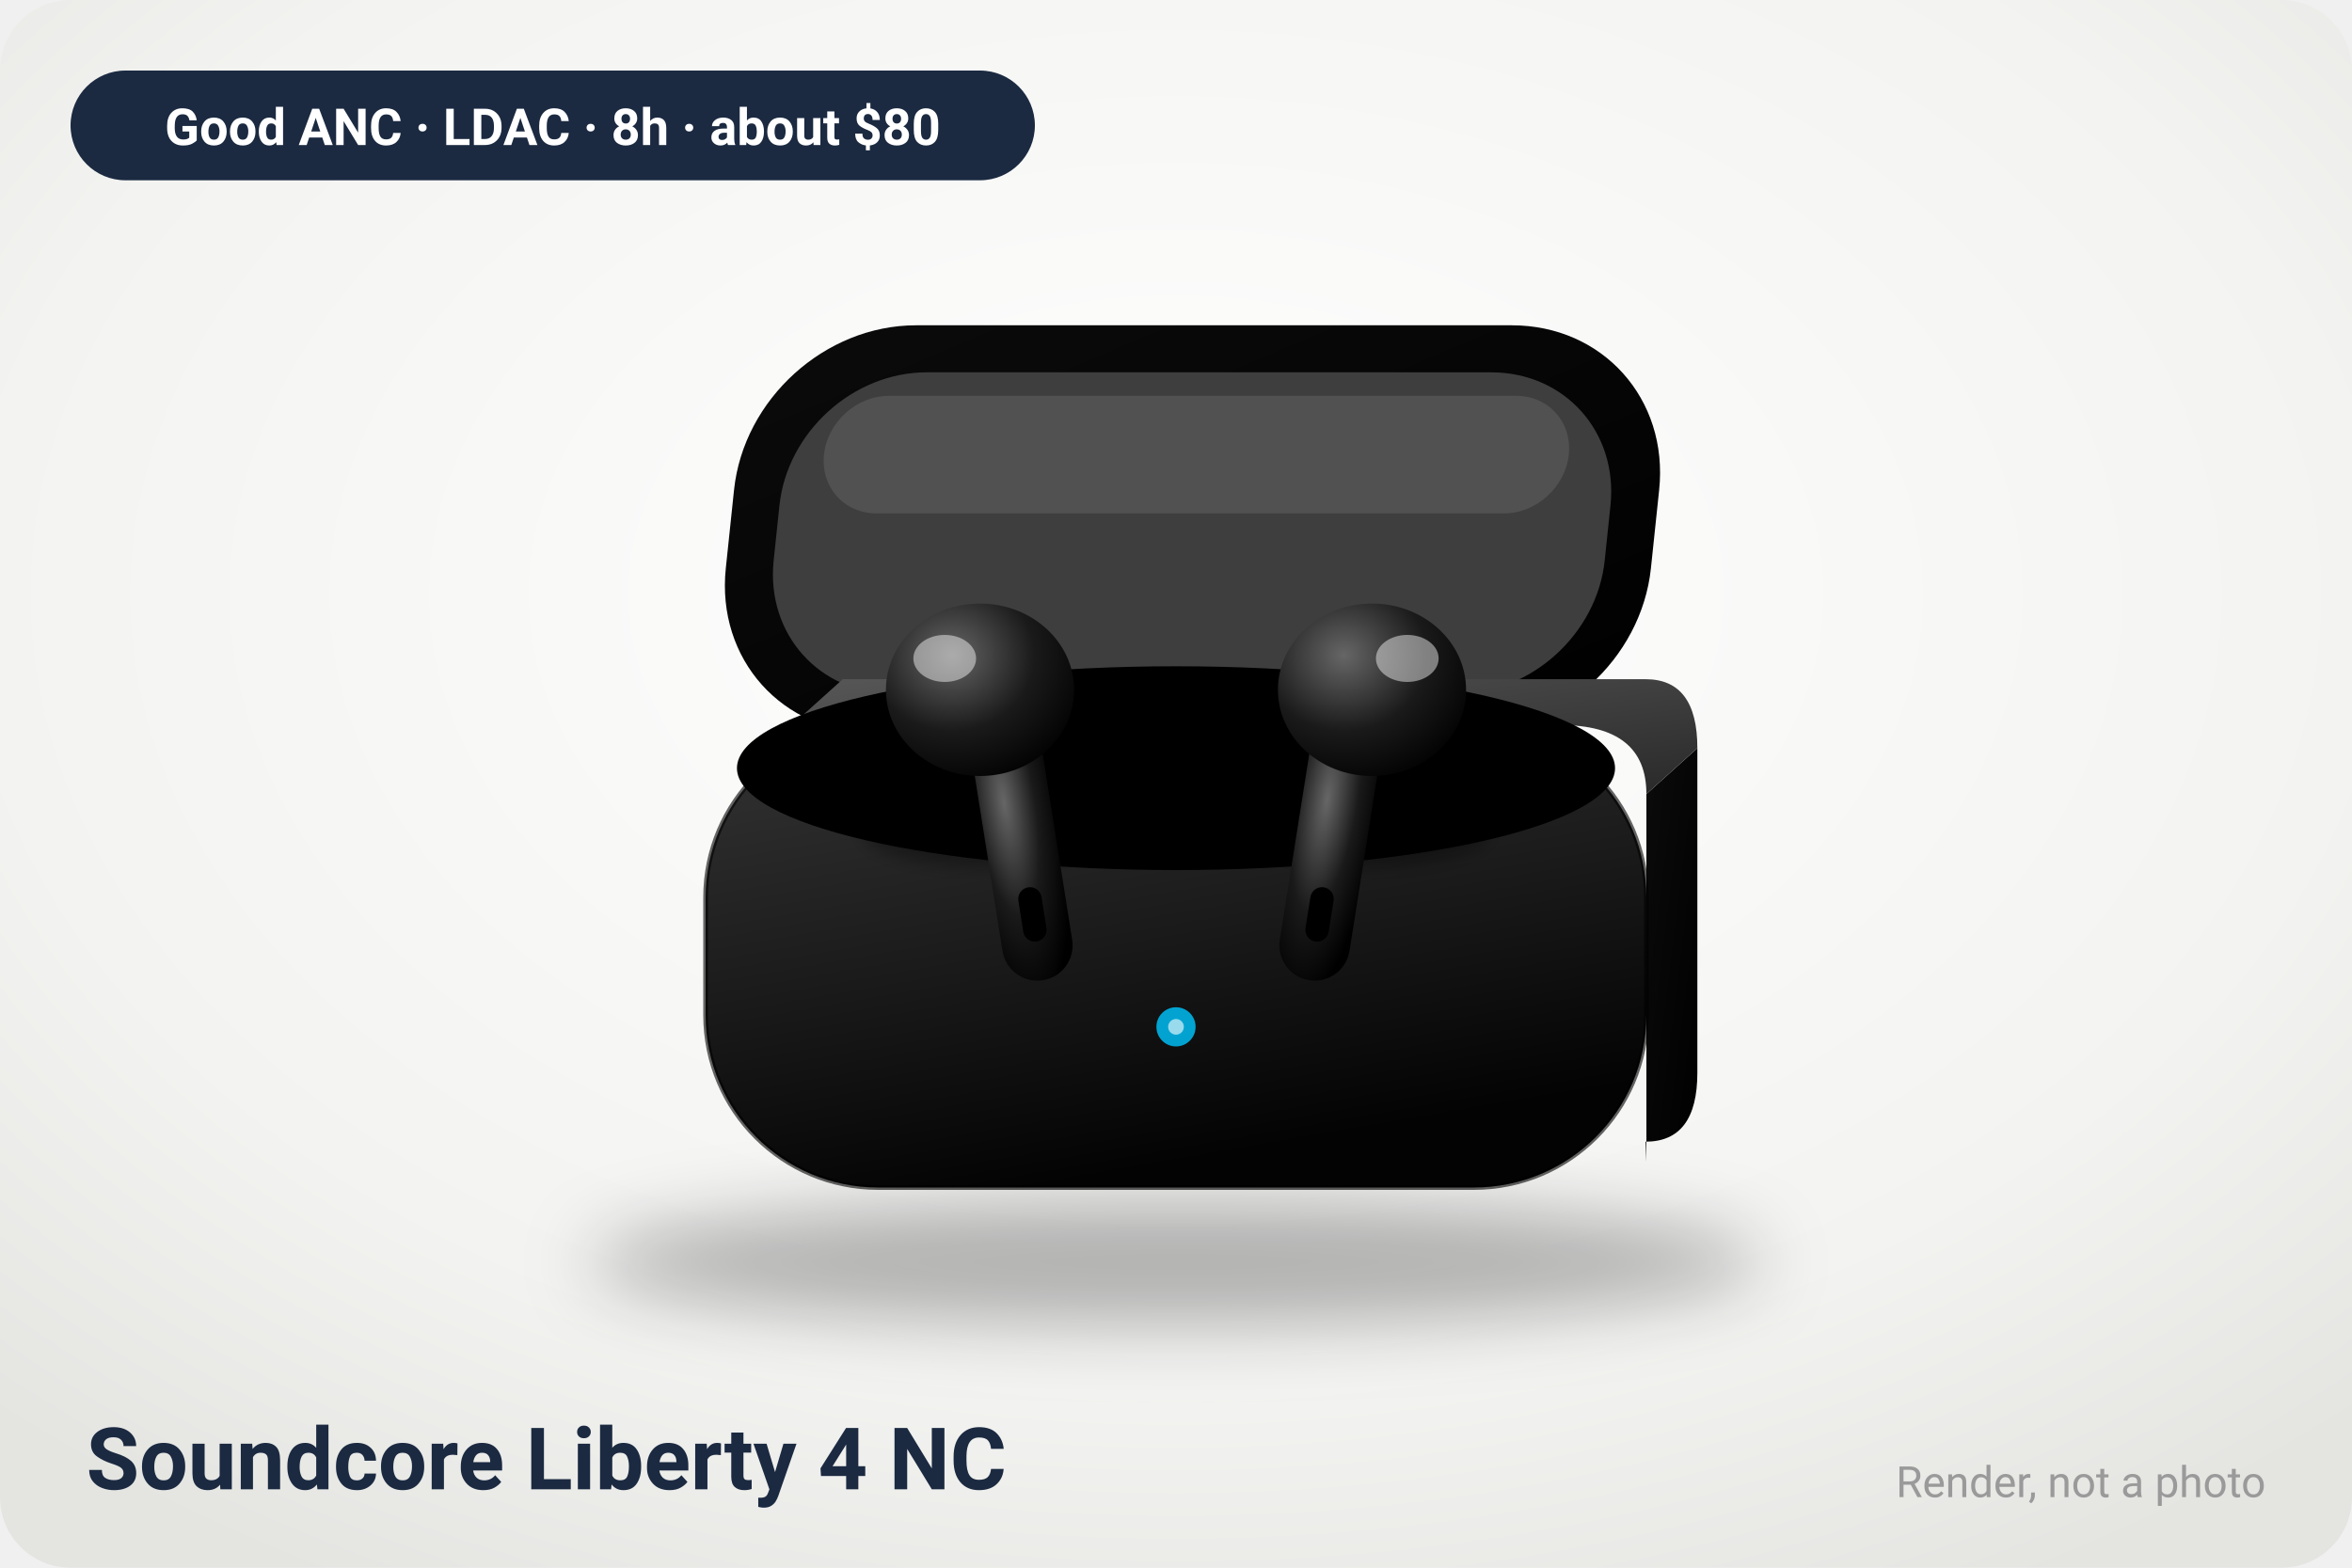
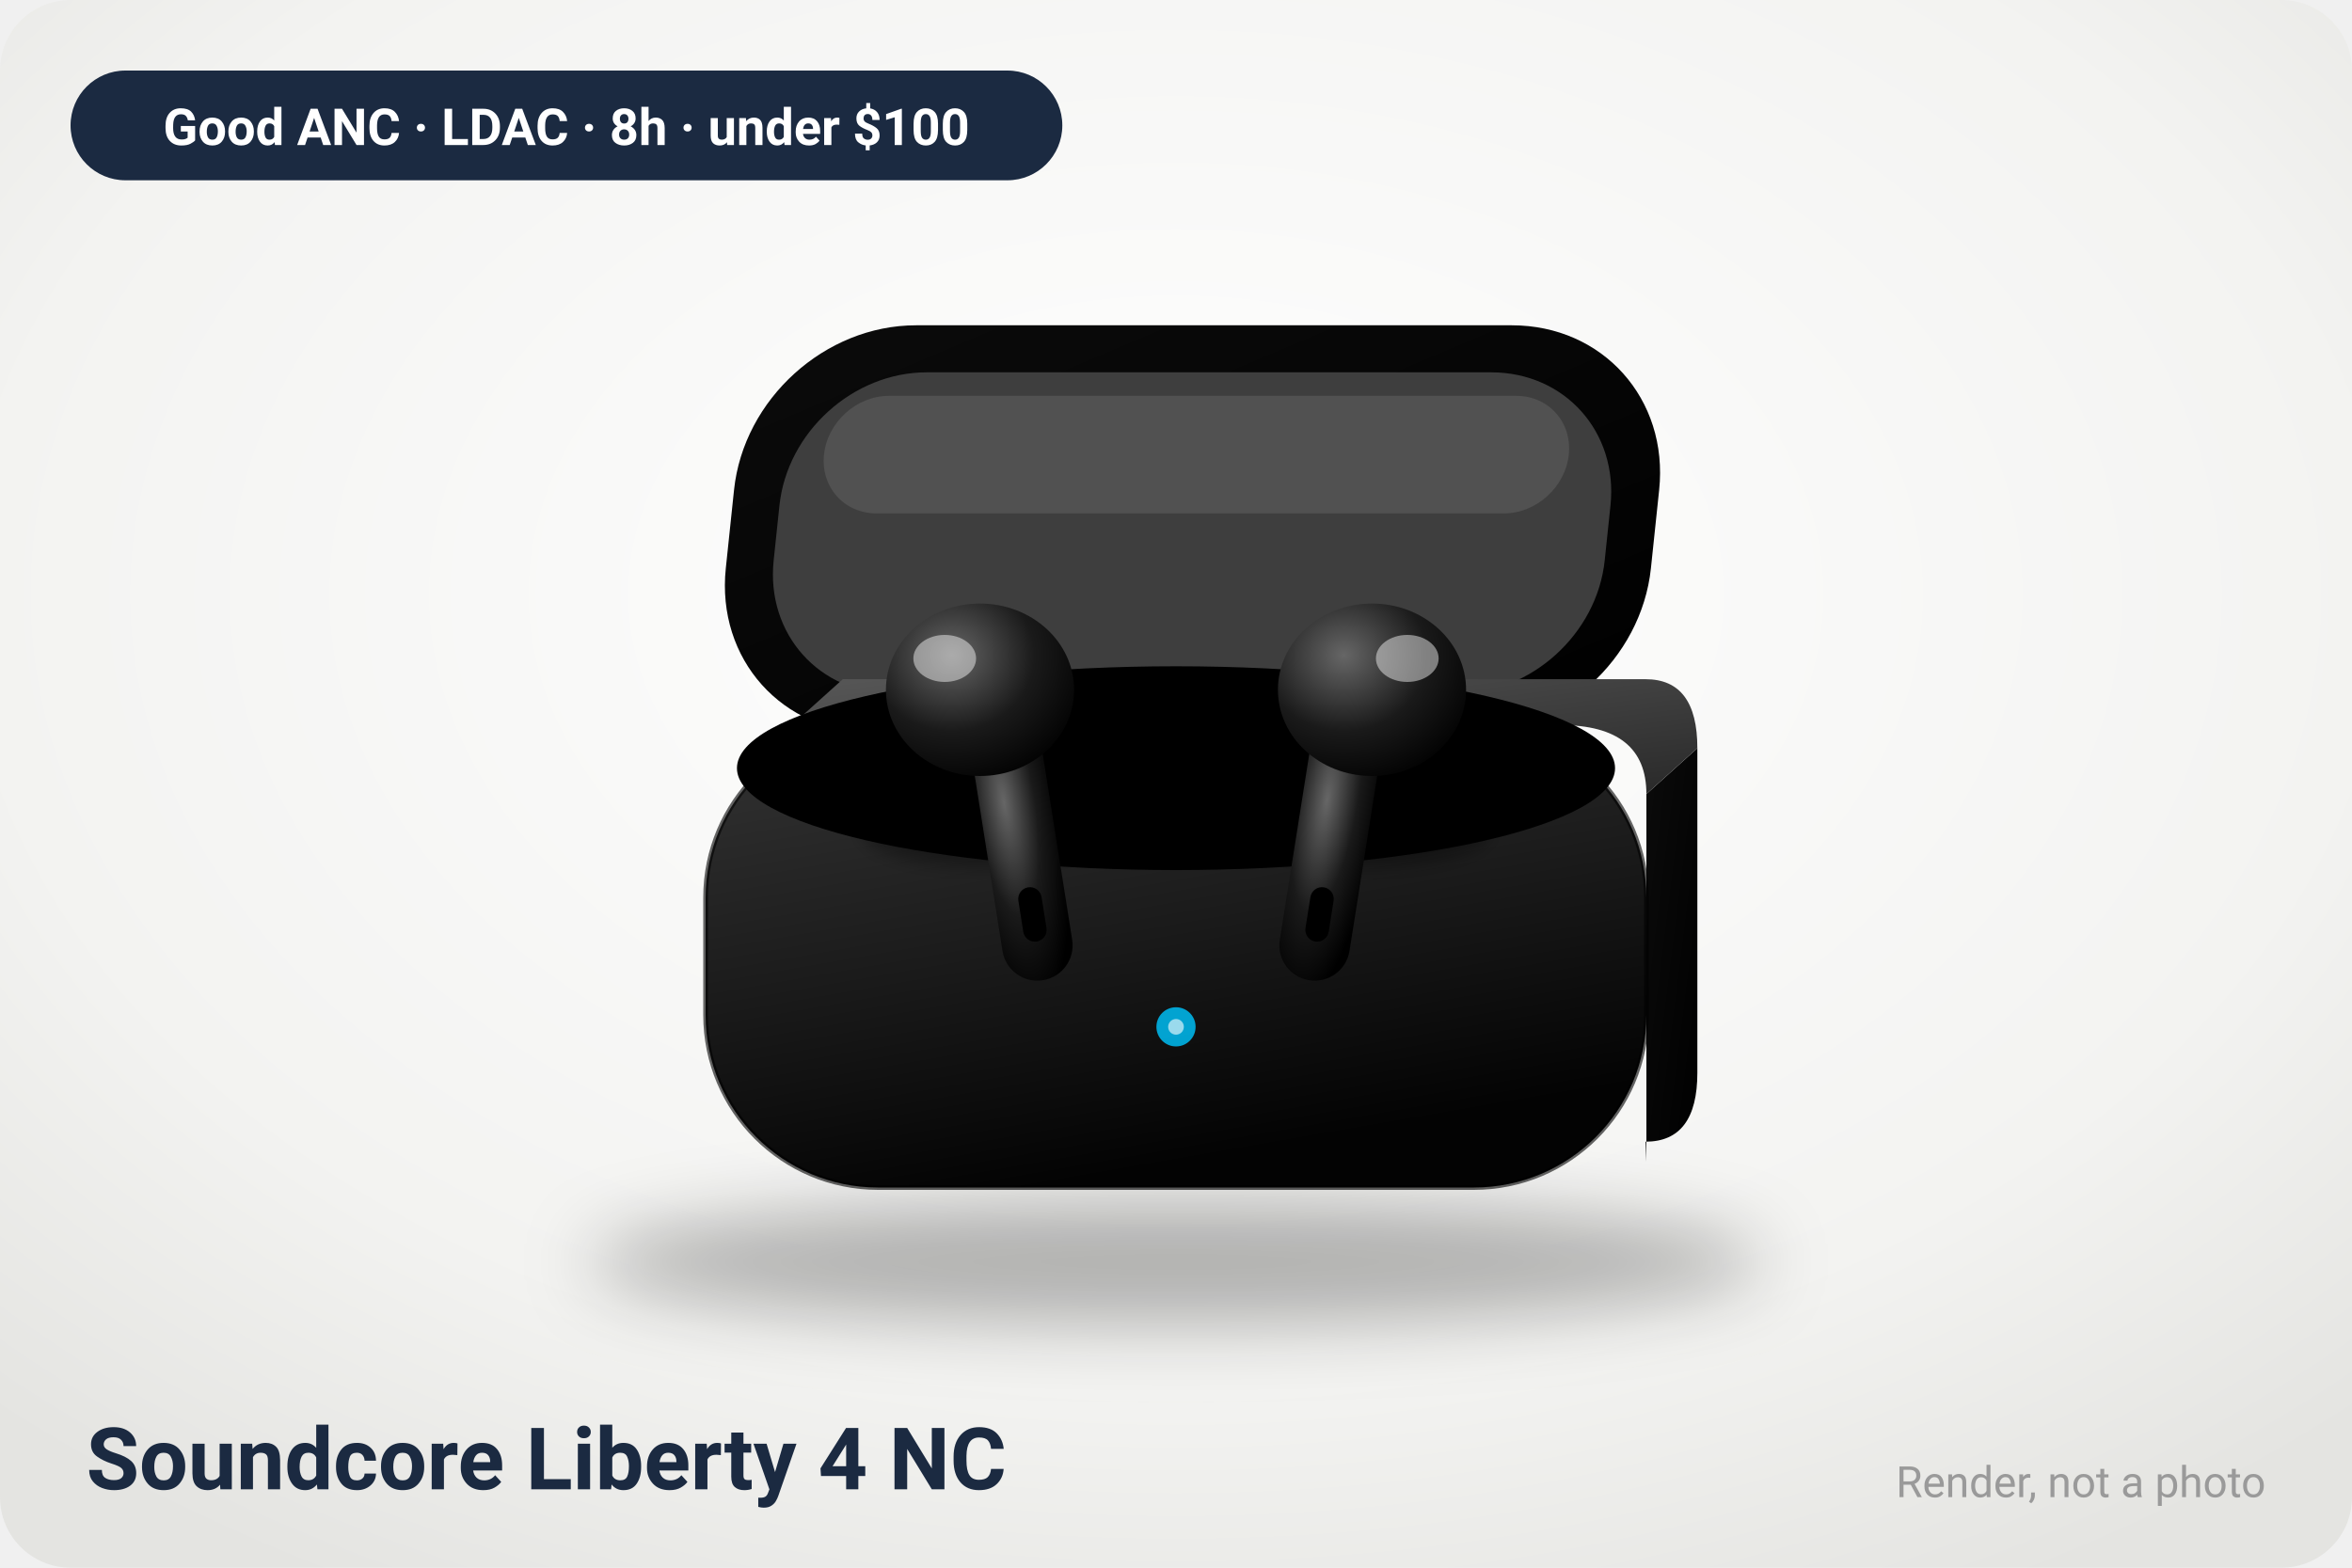
<svg xmlns="http://www.w3.org/2000/svg" viewBox="0 0 600 400" role="img" aria-label="Anker Soundcore Liberty 4 NC (product render)">
  <defs>
    <radialGradient id="cliberty-bg" cx="50%" cy="38%" r="72%">
      <stop offset="0" stop-color="#ffffff" />
      <stop offset="0.7" stop-color="#f3f3f1" />
      <stop offset="1" stop-color="#e4e4e1" />
    </radialGradient>
    <filter id="cliberty-blur" x="-30%" y="-80%" width="160%" height="300%">
      <feGaussianBlur stdDeviation="9" />
    </filter>
    <filter id="cliberty-soft" x="-20%" y="-20%" width="140%" height="140%">
      <feGaussianBlur stdDeviation="2.2" />
    </filter>
    <filter id="cliberty-glow" x="-50%" y="-50%" width="200%" height="200%">
      <feGaussianBlur stdDeviation="5" />
    </filter>
    <linearGradient id="cliberty-front" x1="0" y1="0" x2="0.35" y2="1">
      <stop offset="0" stop-color="#343434" />
      <stop offset="0.55" stop-color="#1A1A1A" />
      <stop offset="1" stop-color="#030303" />
    </linearGradient>
    <linearGradient id="cliberty-side" x1="0" y1="0" x2="1" y2="1">
      <stop offset="0" stop-color="#0b0b0b" />
      <stop offset="1" stop-color="#000000" />
    </linearGradient>
    <linearGradient id="cliberty-top" x1="0" y1="0" x2="1" y2="1">
      <stop offset="0" stop-color="#575757" />
      <stop offset="1" stop-color="#292929" />
    </linearGradient>
    <radialGradient id="cliberty-dome" cx="38%" cy="32%" r="75%">
      <stop offset="0" stop-color="#525252" />
      <stop offset="0.6" stop-color="#1A1A1A" />
      <stop offset="1" stop-color="#000000" />
    </radialGradient>
    <linearGradient id="cliberty-gloss" x1="0" y1="0" x2="1" y2="1">
      <stop offset="0" stop-color="#ffffff" stop-opacity="0.55" />
      <stop offset="0.5" stop-color="#ffffff" stop-opacity="0.05" />
      <stop offset="1" stop-color="#ffffff" stop-opacity="0" />
    </linearGradient>
    <linearGradient id="cliberty-screen" x1="0" y1="0" x2="1" y2="1">
      <stop offset="0" stop-color="#1d2a3a" />
      <stop offset="1" stop-color="#060a10" />
    </linearGradient>
    <linearGradient id="cliberty-metal" x1="0" y1="0" x2="1" y2="0">
      <stop offset="0" stop-color="#d9d9d6" />
      <stop offset="0.35" stop-color="#f4f4f2" />
      <stop offset="0.65" stop-color="#bdbdb9" />
      <stop offset="1" stop-color="#e6e6e3" />
    </linearGradient>
    <linearGradient id="cliberty-accent" x1="0" y1="0" x2="0" y2="1">
      <stop offset="0" stop-color="#33d2ff" />
      <stop offset="1" stop-color="#0083a9" />
    </linearGradient>
    <linearGradient id="cliberty-lens" x1="0" y1="0" x2="1" y2="1">
      <stop offset="0" stop-color="#5a6470" />
      <stop offset="0.45" stop-color="#1c2129" />
      <stop offset="0.55" stop-color="#2b323c" />
      <stop offset="1" stop-color="#0c0f14" />
    </linearGradient>
  </defs>
  <rect width="600" height="400" rx="18" fill="url(#cliberty-bg)" />
  <ellipse cx="300" cy="322" rx="150" ry="16" fill="#000" opacity="0.28" filter="url(#cliberty-blur)" />
  <g transform="translate(300 175) skewX(-6)">
    <rect x="-118" y="-92" width="236" height="104" rx="42" fill="url(#cliberty-side)" />
    <rect x="-106" y="-80" width="212" height="82" rx="34" fill="#3e3e3e" />
    <rect x="-96" y="-74" width="190" height="30" rx="15" fill="#fff" opacity="0.10" />
  </g>
  <path d="M 420 202.6 L 433.0 190.9 L 433.0 273.7 Q 433.0 291.3 419.8 291.3 L 420 296.4 Z" fill="url(#cliberty-side)" />
  <path d="M 202.0 185 L 215.0 173.3 L 419.8 173.3 Q 433.0 173.3 433.0 190.9 L 420 202.6 Q 420 185 398.0 185 Z" fill="url(#cliberty-top)" />
  <rect x="180" y="185" width="240" height="118" rx="44" fill="url(#cliberty-front)" />
  <rect x="180" y="185" width="240" height="118" rx="44" fill="none" stroke="#000000" stroke-width="1.2" opacity="0.6" />
  <path d="M 224 188 L 376 188" stroke="#fff" stroke-opacity="0.35" stroke-width="2" stroke-linecap="round" />
  <ellipse cx="300" cy="196" rx="112" ry="26" fill="#000000" />
  <ellipse cx="300" cy="194" rx="104" ry="20" fill="#000000" />
  <circle cx="300" cy="262" r="5" fill="#00B3E6" opacity="0.9" />
  <circle cx="300" cy="262" r="2" fill="#fff" opacity="0.6" />
  <radialGradient id="cliberty-b250" cx="35%" cy="30%" r="80%">
    <stop offset="0" stop-color="#666666" />
    <stop offset="0.55" stop-color="#1A1A1A" />
    <stop offset="1" stop-color="#000000" />
  </radialGradient>
  <ellipse cx="250" cy="212" rx="30" ry="9" fill="#000" opacity="0.35" filter="url(#cliberty-soft)" />
  <rect x="249" y="186" width="18" height="66" rx="9" fill="url(#cliberty-b250)" transform="rotate(-9 250 200)" />
  <ellipse cx="250" cy="176" rx="24" ry="22" fill="url(#cliberty-b250)" />
  <ellipse cx="241" cy="168" rx="8" ry="6" fill="#fff" opacity="0.45" />
  <rect x="255" y="228" width="6" height="14" rx="3" fill="#000000" transform="rotate(-9 250 200)" />
  <radialGradient id="cliberty-b350" cx="35%" cy="30%" r="80%">
    <stop offset="0" stop-color="#666666" />
    <stop offset="0.55" stop-color="#1A1A1A" />
    <stop offset="1" stop-color="#000000" />
  </radialGradient>
  <ellipse cx="350" cy="212" rx="30" ry="9" fill="#000" opacity="0.35" filter="url(#cliberty-soft)" />
  <rect x="333" y="186" width="18" height="66" rx="9" fill="url(#cliberty-b350)" transform="rotate(9 350 200)" />
  <ellipse cx="350" cy="176" rx="24" ry="22" fill="url(#cliberty-b350)" />
  <ellipse cx="359" cy="168" rx="8" ry="6" fill="#fff" opacity="0.45" />
  <rect x="339" y="228" width="6" height="14" rx="3" fill="#000000" transform="rotate(9 350 200)" />
  <g font-family="-apple-system,Segoe UI,Roboto,Helvetica,Arial,sans-serif">
-     <rect x="18" y="18" width="246" height="28" rx="14" fill="#1B2A41" />
-     <text x="141.0" y="37" text-anchor="middle" font-size="13" font-weight="700" fill="#fff">Good ANC · LDAC · 8h · about $80</text>
+     <rect x="18" y="18" width="253" height="28" rx="14" fill="#1B2A41" />
+     <text x="144.5" y="37" text-anchor="middle" font-size="13" font-weight="700" fill="#fff">Good ANC · LDAC · 8h · under $100</text>
    <text x="22" y="380" font-size="22" font-weight="700" fill="#1B2A41">Soundcore Liberty 4 NC</text>
    <text x="578" y="382" text-anchor="end" font-size="11" fill="#9a9a9a">Render, not a photo</text>
  </g>
</svg>
